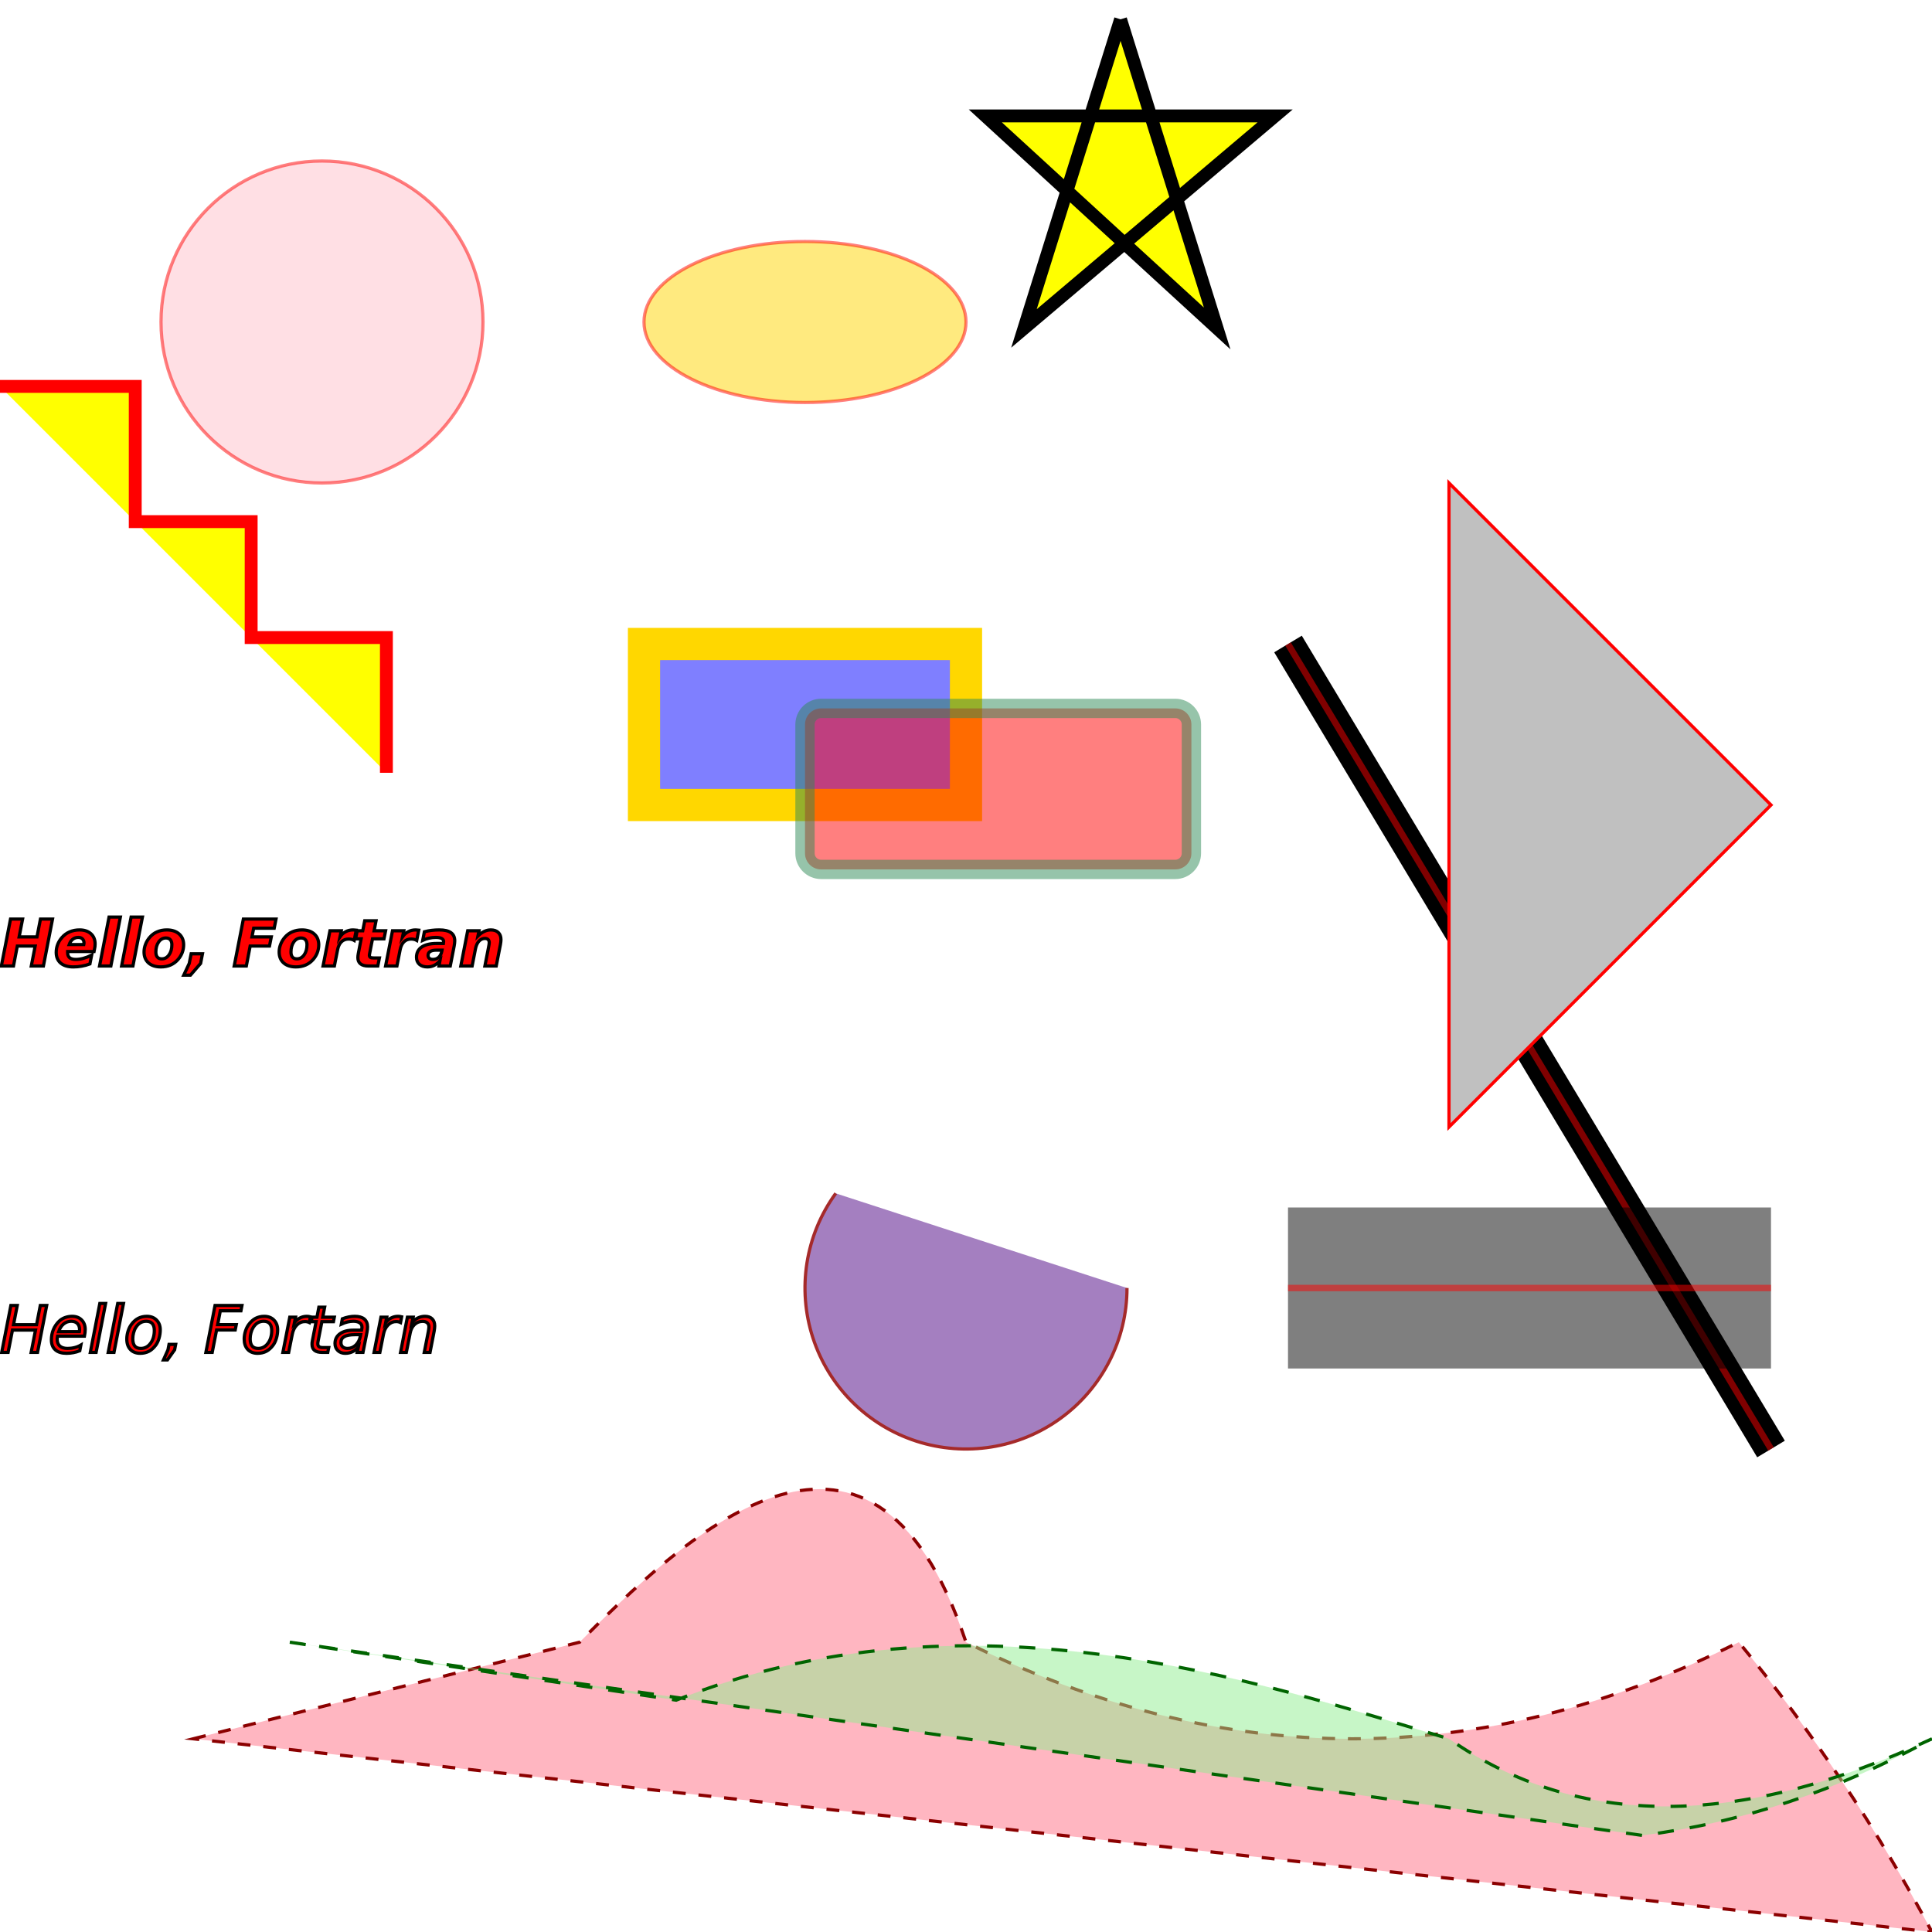
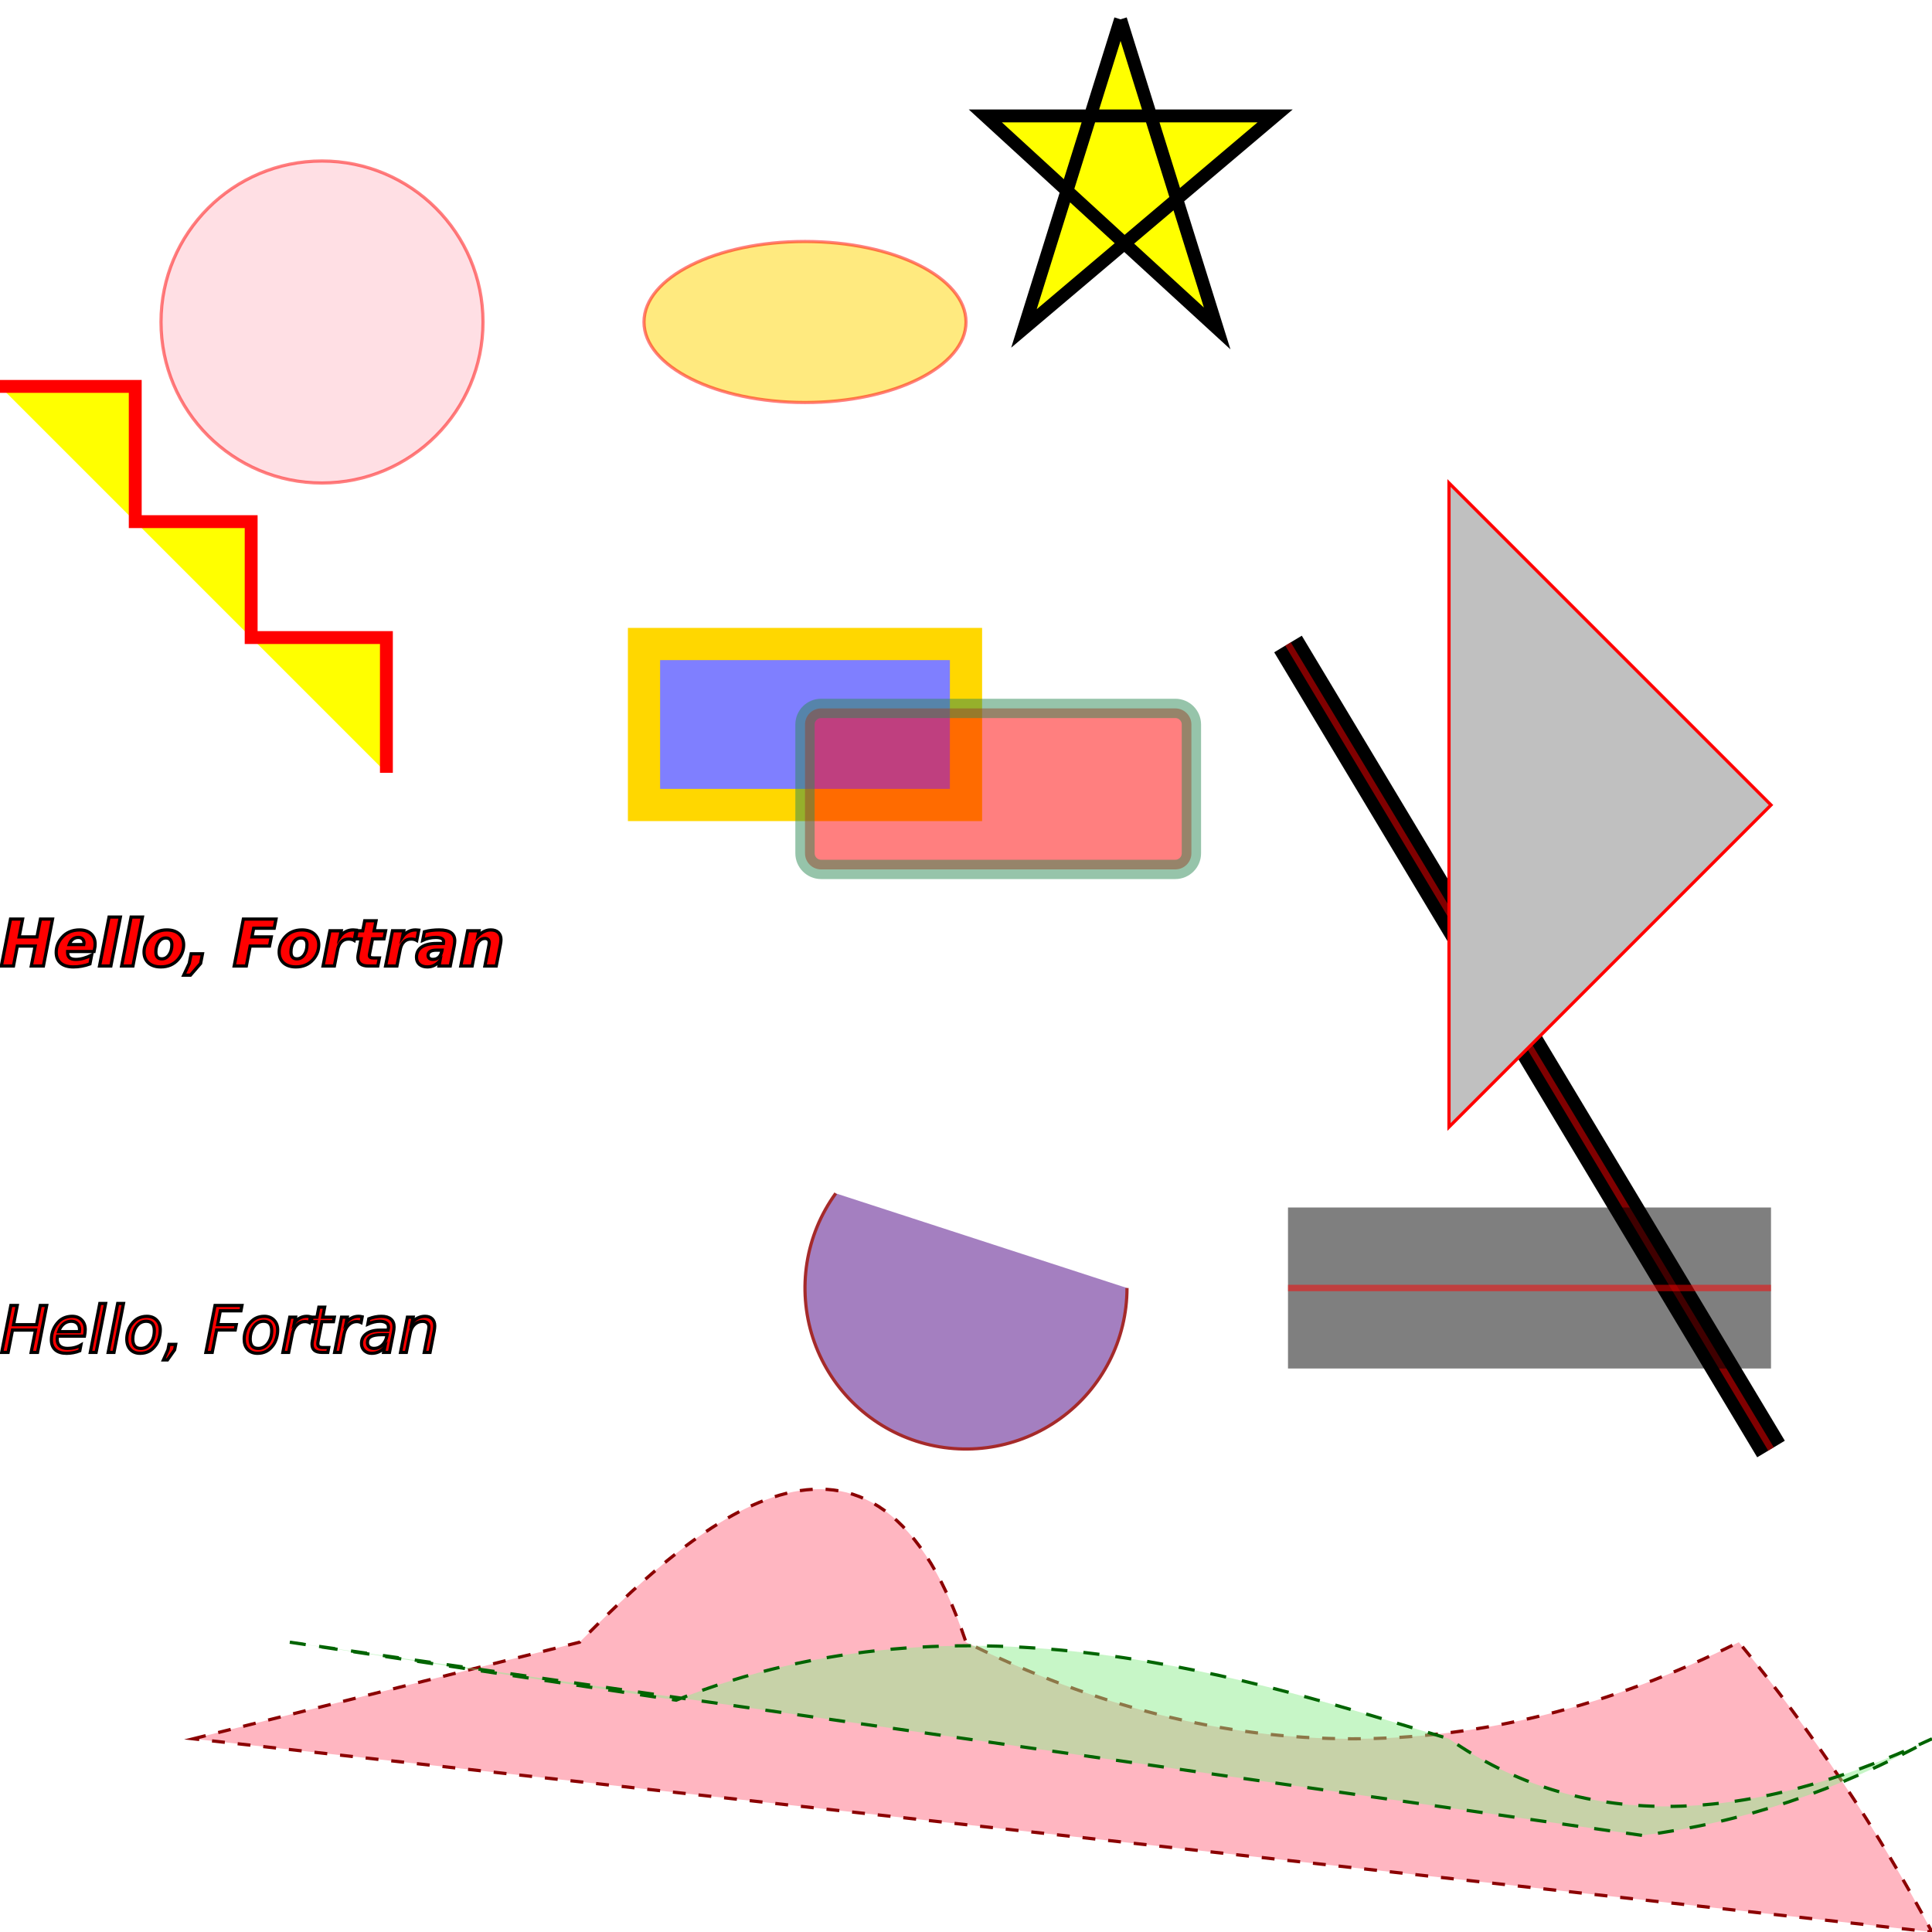
<svg xmlns="http://www.w3.org/2000/svg" width="600pt" height="600pt" viewBox="0 0 600 600" version="1.1">
  <g id="surface2">
    <rect x="0" y="0" width="600" height="600" style="fill:rgb(100%,100%,100%);fill-opacity:1;stroke:none;" />
    <path style="fill-rule:nonzero;fill:rgb(100%,75.29%,79.61%);fill-opacity:0.5;stroke-width:1;stroke-linecap:butt;stroke-linejoin:miter;stroke:rgb(100%,0%,0%);stroke-opacity:0.5;stroke-miterlimit:10;" d="M 100 50 C 127.613 50 150 72.387 150 100 C 150 127.613 127.613 150 100 150 C 72.387 150 50 127.613 50 100 C 50 72.387 72.387 50 100 50 Z M 100 50 " />
    <path style="fill-rule:nonzero;fill:rgb(100%,84.31%,0%);fill-opacity:0.5;stroke-width:1;stroke-linecap:butt;stroke-linejoin:miter;stroke:rgb(100%,0%,0%);stroke-opacity:0.5;stroke-miterlimit:10;" d="M 250 75 C 277.613 75 300 86.191 300 100 C 300 113.809 277.613 125 250 125 C 222.387 125 200 113.809 200 100 C 200 86.191 222.387 75 250 75 Z M 250 75 " />
    <path style="fill-rule:nonzero;fill:rgb(0%,0%,100%);fill-opacity:0.5;stroke-width:10;stroke-linecap:butt;stroke-linejoin:miter;stroke:rgb(100%,84.31%,0%);stroke-opacity:1;stroke-miterlimit:10;" d="M 200 200 L 300 200 L 300 250 L 200 250 Z M 200 200 " />
    <path style="fill-rule:nonzero;fill:rgb(100%,0%,0%);fill-opacity:0.5;stroke-width:6;stroke-linecap:butt;stroke-linejoin:miter;stroke:rgb(18.04%,54.51%,34.12%);stroke-opacity:0.5;stroke-miterlimit:10;" d="M 250 225 C 250 222.238 252.238 220 255 220 L 365 220 C 367.762 220 370 222.238 370 225 L 370 265 C 370 267.762 367.762 270 365 270 L 255 270 C 252.238 270 250 267.762 250 265 Z M 250 225 " />
    <path style="fill:none;stroke-width:10;stroke-linecap:butt;stroke-linejoin:miter;stroke:rgb(0%,0%,0%);stroke-opacity:1;stroke-miterlimit:10;" d="M 400 200 L 550 450 Z M 400 200 " />
    <path style="fill:none;stroke-width:2;stroke-linecap:butt;stroke-linejoin:miter;stroke:rgb(100%,0%,0%);stroke-opacity:0.5;stroke-miterlimit:10;" d="M 400 200 L 550 450 Z M 400 200 " />
    <path style="fill:none;stroke-width:50;stroke-linecap:butt;stroke-linejoin:miter;stroke:rgb(0%,0%,0%);stroke-opacity:0.5;stroke-miterlimit:10;" d="M 400 400 L 550 400 Z M 400 400 " />
    <path style="fill:none;stroke-width:2;stroke-linecap:butt;stroke-linejoin:miter;stroke:rgb(100%,0%,0%);stroke-opacity:0.5;stroke-miterlimit:10;" d="M 400 400 L 550 400 Z M 400 400 " />
    <path style="fill-rule:nonzero;fill:rgb(29.41%,0%,50.98%);fill-opacity:0.5;stroke-width:1;stroke-linecap:butt;stroke-linejoin:miter;stroke:rgb(64.71%,16.47%,16.47%);stroke-opacity:1;stroke-miterlimit:10;" d="M 350 400 C 350 416.004 342.336 431.043 329.391 440.449 C 316.441 449.859 299.77 452.5 284.551 447.555 C 269.328 442.605 257.395 430.672 252.445 415.449 C 247.5 400.23 250.141 383.559 259.551 370.609 " />
    <path style="fill-rule:nonzero;fill:rgb(100%,0%,0%);fill-opacity:1;stroke-width:1;stroke-linecap:butt;stroke-linejoin:miter;stroke:rgb(0%,0%,0%);stroke-opacity:1;stroke-miterlimit:10;" d="M 3.266 285.422 L 7.016 285.422 L 5.938 290.969 L 11.484 290.969 L 12.562 285.422 L 16.312 285.422 L 13.484 300 L 9.719 300 L 10.922 293.812 L 5.375 293.812 L 4.188 300 L 0.422 300 Z M 29.316 294.938 L 29.207 295.5 L 21.02 295.5 C 21.02 295.543 21.012 295.602 21.004 295.672 C 21.004 295.746 21.004 295.805 21.004 295.844 C 21.004 296.555 21.211 297.086 21.629 297.438 C 22.055 297.781 22.695 297.953 23.551 297.953 C 24.289 297.953 25.066 297.844 25.879 297.625 C 26.699 297.406 27.559 297.078 28.457 296.641 L 27.926 299.359 C 27.07 299.672 26.223 299.902 25.379 300.047 C 24.535 300.203 23.676 300.281 22.801 300.281 C 21.09 300.281 19.773 299.891 18.848 299.109 C 17.918 298.32 17.457 297.203 17.457 295.766 C 17.457 294.934 17.602 294.125 17.895 293.344 C 18.195 292.555 18.633 291.836 19.207 291.188 C 19.871 290.406 20.668 289.812 21.598 289.406 C 22.535 289 23.574 288.797 24.723 288.797 C 26.199 288.797 27.371 289.195 28.238 289.984 C 29.102 290.766 29.535 291.824 29.535 293.156 C 29.535 293.418 29.52 293.695 29.488 293.984 C 29.457 294.277 29.398 294.594 29.316 294.938 Z M 26.02 293.344 C 26.039 293.262 26.055 293.18 26.066 293.094 C 26.074 293 26.082 292.914 26.082 292.828 C 26.082 292.309 25.926 291.898 25.613 291.594 C 25.301 291.281 24.871 291.125 24.332 291.125 C 23.652 291.125 23.074 291.312 22.598 291.688 C 22.117 292.062 21.746 292.617 21.488 293.344 Z M 33.867 284.797 L 37.383 284.797 L 34.43 300 L 30.914 300 Z M 40.719 284.797 L 44.234 284.797 L 41.281 300 L 37.766 300 Z M 51.516 291.297 C 50.609 291.297 49.863 291.711 49.281 292.531 C 48.695 293.355 48.406 294.398 48.406 295.656 C 48.406 296.355 48.562 296.887 48.875 297.25 C 49.188 297.605 49.645 297.781 50.25 297.781 C 51.156 297.781 51.898 297.371 52.484 296.547 C 53.078 295.727 53.375 294.672 53.375 293.391 C 53.375 292.715 53.211 292.199 52.891 291.844 C 52.578 291.48 52.117 291.297 51.516 291.297 Z M 51.797 288.797 C 53.422 288.797 54.695 289.215 55.625 290.047 C 56.562 290.871 57.031 291.996 57.031 293.422 C 57.031 294.246 56.883 295.047 56.594 295.828 C 56.301 296.602 55.875 297.309 55.312 297.953 C 54.645 298.727 53.859 299.309 52.953 299.703 C 52.055 300.086 51.051 300.281 49.938 300.281 C 48.32 300.281 47.051 299.871 46.125 299.047 C 45.195 298.215 44.734 297.086 44.734 295.656 C 44.734 294.844 44.883 294.047 45.188 293.266 C 45.488 292.477 45.922 291.758 46.484 291.109 C 47.129 290.352 47.898 289.777 48.797 289.391 C 49.703 288.996 50.703 288.797 51.797 288.797 Z M 59.363 296.219 L 62.879 296.219 L 62.301 299.203 L 59.145 302.844 L 57.066 302.844 L 58.77 299.203 Z M 75.578 285.422 L 85.719 285.422 L 85.156 288.266 L 78.781 288.266 L 78.25 290.969 L 84.25 290.969 L 83.688 293.812 L 77.688 293.812 L 76.5 300 L 72.734 300 Z M 93.477 291.297 C 92.57 291.297 91.824 291.711 91.242 292.531 C 90.656 293.355 90.367 294.398 90.367 295.656 C 90.367 296.355 90.523 296.887 90.836 297.25 C 91.148 297.605 91.605 297.781 92.211 297.781 C 93.117 297.781 93.859 297.371 94.445 296.547 C 95.039 295.727 95.336 294.672 95.336 293.391 C 95.336 292.715 95.172 292.199 94.852 291.844 C 94.539 291.48 94.078 291.297 93.477 291.297 Z M 93.758 288.797 C 95.383 288.797 96.656 289.215 97.586 290.047 C 98.523 290.871 98.992 291.996 98.992 293.422 C 98.992 294.246 98.844 295.047 98.555 295.828 C 98.262 296.602 97.836 297.309 97.273 297.953 C 96.605 298.727 95.82 299.309 94.914 299.703 C 94.016 300.086 93.012 300.281 91.898 300.281 C 90.281 300.281 89.012 299.871 88.086 299.047 C 87.156 298.215 86.695 297.086 86.695 295.656 C 86.695 294.844 86.844 294.047 87.148 293.266 C 87.449 292.477 87.883 291.758 88.445 291.109 C 89.09 290.352 89.859 289.777 90.758 289.391 C 91.664 288.996 92.664 288.797 93.758 288.797 Z M 110 292.047 C 109.758 291.902 109.492 291.797 109.203 291.734 C 108.91 291.664 108.594 291.625 108.25 291.625 C 107.363 291.625 106.625 291.914 106.031 292.484 C 105.445 293.059 105.051 293.883 104.844 294.953 L 103.844 300 L 100.328 300 L 102.469 289.062 L 105.984 289.062 L 105.594 290.938 C 106.062 290.25 106.641 289.727 107.328 289.359 C 108.023 288.984 108.797 288.797 109.641 288.797 C 109.766 288.797 109.906 288.809 110.062 288.828 C 110.219 288.84 110.406 288.855 110.625 288.875 Z M 116.781 285.953 L 116.188 289.062 L 119.75 289.062 L 119.25 291.562 L 115.688 291.562 L 114.781 296.188 C 114.758 296.293 114.742 296.383 114.734 296.453 C 114.723 296.527 114.719 296.594 114.719 296.656 C 114.719 296.961 114.816 297.18 115.016 297.312 C 115.211 297.438 115.547 297.5 116.016 297.5 L 117.828 297.5 L 117.328 300 L 114.391 300 C 113.328 300 112.52 299.781 111.969 299.344 C 111.414 298.898 111.141 298.258 111.141 297.422 C 111.141 297.234 111.148 297.039 111.172 296.828 C 111.191 296.621 111.223 296.414 111.266 296.203 L 112.156 291.562 L 110.438 291.562 L 110.922 289.062 L 112.656 289.062 L 113.266 285.953 Z M 129.422 292.047 C 129.18 291.902 128.914 291.797 128.625 291.734 C 128.332 291.664 128.016 291.625 127.672 291.625 C 126.785 291.625 126.047 291.914 125.453 292.484 C 124.867 293.059 124.473 293.883 124.266 294.953 L 123.266 300 L 119.75 300 L 121.891 289.062 L 125.406 289.062 L 125.016 290.938 C 125.484 290.25 126.062 289.727 126.75 289.359 C 127.445 288.984 128.219 288.797 129.062 288.797 C 129.188 288.797 129.328 288.809 129.484 288.828 C 129.641 288.84 129.828 288.855 130.047 288.875 Z M 135.582 295.078 C 134.715 295.078 134.059 295.215 133.613 295.484 C 133.164 295.758 132.941 296.152 132.941 296.672 C 132.941 297.078 133.07 297.398 133.332 297.625 C 133.602 297.844 133.965 297.953 134.426 297.953 C 135.145 297.953 135.742 297.742 136.223 297.312 C 136.699 296.875 137.023 296.266 137.191 295.484 L 137.27 295.078 Z M 141.051 293.766 L 139.832 300 L 136.332 300 L 136.629 298.375 C 136.055 299.031 135.445 299.516 134.801 299.828 C 134.164 300.129 133.473 300.281 132.723 300.281 C 131.691 300.281 130.867 300.016 130.254 299.484 C 129.648 298.945 129.348 298.215 129.348 297.297 C 129.348 295.914 129.883 294.852 130.957 294.109 C 132.039 293.371 133.598 293 135.629 293 L 137.691 293 L 137.723 292.719 C 137.742 292.637 137.754 292.574 137.754 292.531 C 137.762 292.492 137.77 292.453 137.77 292.422 C 137.77 291.996 137.566 291.672 137.16 291.453 C 136.754 291.234 136.148 291.125 135.348 291.125 C 134.617 291.125 133.914 291.203 133.238 291.359 C 132.559 291.508 131.91 291.727 131.285 292.016 L 131.801 289.359 C 132.527 289.172 133.273 289.031 134.035 288.938 C 134.805 288.844 135.602 288.797 136.426 288.797 C 138.051 288.797 139.254 289.078 140.035 289.641 C 140.824 290.195 141.223 291.039 141.223 292.172 C 141.223 292.402 141.207 292.648 141.176 292.906 C 141.145 293.168 141.102 293.453 141.051 293.766 Z M 155.406 293.344 L 154.109 300 L 150.594 300 L 151.703 294.297 C 151.773 293.922 151.832 293.609 151.875 293.359 C 151.914 293.102 151.938 292.898 151.938 292.75 C 151.938 292.336 151.82 292.012 151.594 291.781 C 151.363 291.555 151.035 291.438 150.609 291.438 C 149.891 291.438 149.27 291.719 148.75 292.281 C 148.238 292.844 147.879 293.625 147.672 294.625 L 146.625 300 L 143.109 300 L 145.25 289.062 L 148.766 289.062 L 148.438 290.656 C 149.082 290.031 149.727 289.57 150.375 289.266 C 151.031 288.953 151.711 288.797 152.422 288.797 C 153.43 288.797 154.207 289.062 154.75 289.594 C 155.301 290.117 155.578 290.855 155.578 291.812 C 155.578 292.023 155.562 292.258 155.531 292.516 C 155.5 292.766 155.457 293.043 155.406 293.344 Z M 156.738 300 " />
    <path style="fill-rule:nonzero;fill:rgb(75.29%,75.29%,75.29%);fill-opacity:1;stroke-width:1;stroke-linecap:butt;stroke-linejoin:miter;stroke:rgb(100%,0%,0%);stroke-opacity:1;stroke-miterlimit:10;" d="M 450 150 L 550 250 L 450 350 Z M 450 150 " />
-     <path style="fill-rule:nonzero;fill:rgb(100%,0%,0%);fill-opacity:1;stroke-width:1;stroke-linecap:butt;stroke-linejoin:miter;stroke:rgb(0%,0%,0%);stroke-opacity:1;stroke-miterlimit:10;" d="M 3.375 405.422 L 5.359 405.422 L 4.203 411.391 L 11.359 411.391 L 12.516 405.422 L 14.5 405.422 L 11.656 420 L 9.672 420 L 11.031 413.062 L 3.875 413.062 L 2.516 420 L 0.531 420 Z M 24.664 413.547 C 24.684 413.445 24.695 413.34 24.695 413.234 C 24.703 413.121 24.711 413.012 24.711 412.906 C 24.711 412.105 24.477 411.477 24.008 411.016 C 23.547 410.559 22.918 410.328 22.117 410.328 C 21.23 410.328 20.445 410.609 19.758 411.172 C 19.07 411.734 18.555 412.531 18.211 413.562 Z M 26.227 414.953 L 17.867 414.953 C 17.824 415.203 17.793 415.402 17.773 415.547 C 17.762 415.695 17.758 415.82 17.758 415.922 C 17.758 416.828 18.031 417.531 18.586 418.031 C 19.148 418.523 19.938 418.766 20.961 418.766 C 21.742 418.766 22.48 418.68 23.18 418.5 C 23.875 418.324 24.523 418.062 25.117 417.719 L 24.773 419.5 C 24.125 419.762 23.461 419.953 22.773 420.078 C 22.086 420.211 21.387 420.281 20.68 420.281 C 19.168 420.281 18 419.922 17.18 419.203 C 16.367 418.477 15.961 417.445 15.961 416.109 C 15.961 414.965 16.164 413.902 16.57 412.922 C 16.977 411.945 17.574 411.07 18.367 410.297 C 18.867 409.82 19.465 409.449 20.164 409.188 C 20.871 408.93 21.617 408.797 22.398 408.797 C 23.637 408.797 24.621 409.172 25.352 409.922 C 26.09 410.664 26.461 411.656 26.461 412.906 C 26.461 413.199 26.438 413.516 26.398 413.859 C 26.355 414.203 26.297 414.57 26.227 414.953 Z M 31 404.797 L 32.797 404.797 L 29.844 420 L 28.047 420 Z M 36.555 404.797 L 38.352 404.797 L 35.398 420 L 33.602 420 Z M 43.535 420.281 C 42.254 420.281 41.238 419.887 40.488 419.094 C 39.746 418.305 39.379 417.227 39.379 415.859 C 39.379 415.07 39.504 414.262 39.754 413.438 C 40.012 412.617 40.352 411.922 40.77 411.359 C 41.402 410.484 42.117 409.84 42.91 409.422 C 43.711 409.008 44.613 408.797 45.613 408.797 C 46.863 408.797 47.867 409.188 48.629 409.969 C 49.387 410.742 49.77 411.75 49.77 413 C 49.77 413.867 49.645 414.73 49.395 415.594 C 49.145 416.449 48.809 417.156 48.395 417.719 C 47.758 418.594 47.043 419.242 46.254 419.656 C 45.461 420.07 44.555 420.281 43.535 420.281 Z M 41.238 415.797 C 41.238 416.789 41.445 417.531 41.863 418.031 C 42.277 418.523 42.902 418.766 43.738 418.766 C 44.945 418.766 45.945 418.242 46.738 417.188 C 47.527 416.137 47.926 414.805 47.926 413.188 C 47.926 412.242 47.711 411.527 47.285 411.047 C 46.855 410.57 46.238 410.328 45.426 410.328 C 44.746 410.328 44.145 410.484 43.613 410.797 C 43.082 411.109 42.605 411.59 42.191 412.234 C 41.887 412.715 41.652 413.266 41.488 413.891 C 41.32 414.508 41.238 415.141 41.238 415.797 Z M 52.492 417.516 L 54.555 417.516 L 54.227 419.203 L 52.008 422.328 L 50.758 422.328 L 52.164 419.203 Z M 66.781 405.422 L 75.141 405.422 L 74.828 407.078 L 68.422 407.078 L 67.594 411.375 L 73.375 411.375 L 73.047 413.031 L 67.266 413.031 L 65.906 420 L 63.938 420 Z M 79.992 420.281 C 78.711 420.281 77.695 419.887 76.945 419.094 C 76.203 418.305 75.836 417.227 75.836 415.859 C 75.836 415.07 75.961 414.262 76.211 413.438 C 76.469 412.617 76.809 411.922 77.227 411.359 C 77.859 410.484 78.574 409.84 79.367 409.422 C 80.168 409.008 81.07 408.797 82.07 408.797 C 83.32 408.797 84.324 409.188 85.086 409.969 C 85.844 410.742 86.227 411.75 86.227 413 C 86.227 413.867 86.102 414.73 85.852 415.594 C 85.602 416.449 85.266 417.156 84.852 417.719 C 84.215 418.594 83.5 419.242 82.711 419.656 C 81.918 420.07 81.012 420.281 79.992 420.281 Z M 77.695 415.797 C 77.695 416.789 77.902 417.531 78.32 418.031 C 78.734 418.523 79.359 418.766 80.195 418.766 C 81.402 418.766 82.402 418.242 83.195 417.188 C 83.984 416.137 84.383 414.805 84.383 413.188 C 84.383 412.242 84.168 411.527 83.742 411.047 C 83.312 410.57 82.695 410.328 81.883 410.328 C 81.203 410.328 80.602 410.484 80.07 410.797 C 79.539 411.109 79.062 411.59 78.648 412.234 C 78.344 412.715 78.109 413.266 77.945 413.891 C 77.777 414.508 77.695 415.141 77.695 415.797 Z M 96.07 410.719 C 95.883 410.625 95.668 410.555 95.43 410.5 C 95.199 410.449 94.953 410.422 94.695 410.422 C 93.734 410.422 92.898 410.789 92.18 411.516 C 91.461 412.234 90.984 413.203 90.758 414.422 L 89.648 420 L 87.852 420 L 89.992 409.062 L 91.789 409.062 L 91.445 410.766 C 91.922 410.133 92.492 409.648 93.148 409.312 C 93.812 408.969 94.516 408.797 95.258 408.797 C 95.453 408.797 95.648 408.809 95.836 408.828 C 96.023 408.852 96.215 408.887 96.414 408.938 Z M 103.824 409.062 L 103.559 410.453 L 99.965 410.453 L 98.809 416.391 C 98.766 416.621 98.734 416.809 98.715 416.953 C 98.703 417.102 98.699 417.215 98.699 417.297 C 98.699 417.715 98.824 418.023 99.074 418.219 C 99.324 418.406 99.723 418.5 100.277 418.5 L 102.09 418.5 L 101.793 420 L 100.074 420 C 99 420 98.203 419.793 97.684 419.375 C 97.16 418.961 96.902 418.328 96.902 417.484 C 96.902 417.328 96.906 417.164 96.918 416.984 C 96.938 416.809 96.969 416.609 97.012 416.391 L 98.168 410.453 L 96.652 410.453 L 96.934 409.062 L 98.434 409.062 L 99.027 405.953 L 100.824 405.953 L 100.23 409.062 Z M 113.961 413.766 L 112.727 420 L 110.93 420 L 111.273 418.344 C 110.742 418.992 110.137 419.477 109.461 419.797 C 108.793 420.117 108.043 420.281 107.211 420.281 C 106.281 420.281 105.523 420 104.93 419.438 C 104.336 418.867 104.039 418.133 104.039 417.234 C 104.039 415.965 104.543 414.961 105.555 414.219 C 106.574 413.469 107.98 413.094 109.773 413.094 L 112.273 413.094 L 112.367 412.609 C 112.387 412.559 112.398 412.508 112.398 412.453 C 112.406 412.391 112.414 412.293 112.414 412.156 C 112.414 411.574 112.172 411.125 111.695 410.812 C 111.227 410.492 110.562 410.328 109.711 410.328 C 109.125 410.328 108.527 410.402 107.914 410.547 C 107.297 410.695 106.664 410.918 106.008 411.219 L 106.32 409.562 C 106.996 409.305 107.656 409.109 108.305 408.984 C 108.961 408.859 109.59 408.797 110.195 408.797 C 111.484 408.797 112.465 409.078 113.133 409.641 C 113.809 410.203 114.148 411.016 114.148 412.078 C 114.148 412.297 114.133 412.555 114.102 412.844 C 114.07 413.125 114.023 413.434 113.961 413.766 Z M 112.008 414.5 L 110.211 414.5 C 108.742 414.5 107.652 414.699 106.945 415.094 C 106.234 415.492 105.883 416.102 105.883 416.922 C 105.883 417.496 106.062 417.949 106.43 418.281 C 106.793 418.605 107.293 418.766 107.93 418.766 C 108.906 418.766 109.762 418.418 110.492 417.719 C 111.219 417.012 111.699 416.074 111.93 414.906 Z M 124.391 410.719 C 124.203 410.625 123.988 410.555 123.75 410.5 C 123.52 410.449 123.273 410.422 123.016 410.422 C 122.055 410.422 121.219 410.789 120.5 411.516 C 119.781 412.234 119.305 413.203 119.078 414.422 L 117.969 420 L 116.172 420 L 118.312 409.062 L 120.109 409.062 L 119.766 410.766 C 120.242 410.133 120.812 409.648 121.469 409.312 C 122.133 408.969 122.836 408.797 123.578 408.797 C 123.773 408.797 123.969 408.809 124.156 408.828 C 124.344 408.852 124.535 408.887 124.734 408.938 Z M 134.832 413.391 L 133.551 420 L 131.754 420 L 133.035 413.469 C 133.086 413.156 133.129 412.887 133.16 412.656 C 133.191 412.418 133.207 412.23 133.207 412.094 C 133.207 411.555 133.035 411.133 132.691 410.828 C 132.348 410.516 131.867 410.359 131.254 410.359 C 130.285 410.359 129.449 410.684 128.754 411.328 C 128.066 411.965 127.613 412.836 127.395 413.938 L 126.191 420 L 124.395 420 L 126.52 409.062 L 128.316 409.062 L 127.957 410.781 C 128.457 410.148 129.055 409.656 129.754 409.312 C 130.461 408.969 131.199 408.797 131.973 408.797 C 132.941 408.797 133.684 409.059 134.207 409.578 C 134.738 410.102 135.004 410.836 135.004 411.781 C 135.004 412.012 134.988 412.262 134.957 412.531 C 134.934 412.793 134.895 413.078 134.832 413.391 Z M 136.367 420 " />
+     <path style="fill-rule:nonzero;fill:rgb(100%,0%,0%);fill-opacity:1;stroke-width:1;stroke-linecap:butt;stroke-linejoin:miter;stroke:rgb(0%,0%,0%);stroke-opacity:1;stroke-miterlimit:10;" d="M 3.375 405.422 L 5.359 405.422 L 4.203 411.391 L 11.359 411.391 L 12.516 405.422 L 14.5 405.422 L 11.656 420 L 9.672 420 L 11.031 413.062 L 3.875 413.062 L 2.516 420 L 0.531 420 Z M 24.664 413.547 C 24.684 413.445 24.695 413.34 24.695 413.234 C 24.703 413.121 24.711 413.012 24.711 412.906 C 24.711 412.105 24.477 411.477 24.008 411.016 C 23.547 410.559 22.918 410.328 22.117 410.328 C 21.23 410.328 20.445 410.609 19.758 411.172 C 19.07 411.734 18.555 412.531 18.211 413.562 Z M 26.227 414.953 L 17.867 414.953 C 17.824 415.203 17.793 415.402 17.773 415.547 C 17.762 415.695 17.758 415.82 17.758 415.922 C 17.758 416.828 18.031 417.531 18.586 418.031 C 19.148 418.523 19.938 418.766 20.961 418.766 C 21.742 418.766 22.48 418.68 23.18 418.5 C 23.875 418.324 24.523 418.062 25.117 417.719 L 24.773 419.5 C 24.125 419.762 23.461 419.953 22.773 420.078 C 22.086 420.211 21.387 420.281 20.68 420.281 C 19.168 420.281 18 419.922 17.18 419.203 C 16.367 418.477 15.961 417.445 15.961 416.109 C 15.961 414.965 16.164 413.902 16.57 412.922 C 16.977 411.945 17.574 411.07 18.367 410.297 C 18.867 409.82 19.465 409.449 20.164 409.188 C 20.871 408.93 21.617 408.797 22.398 408.797 C 23.637 408.797 24.621 409.172 25.352 409.922 C 26.09 410.664 26.461 411.656 26.461 412.906 C 26.461 413.199 26.438 413.516 26.398 413.859 C 26.355 414.203 26.297 414.57 26.227 414.953 Z M 31 404.797 L 32.797 404.797 L 29.844 420 L 28.047 420 Z M 36.555 404.797 L 38.352 404.797 L 35.398 420 L 33.602 420 Z M 43.535 420.281 C 42.254 420.281 41.238 419.887 40.488 419.094 C 39.746 418.305 39.379 417.227 39.379 415.859 C 39.379 415.07 39.504 414.262 39.754 413.438 C 40.012 412.617 40.352 411.922 40.77 411.359 C 41.402 410.484 42.117 409.84 42.91 409.422 C 43.711 409.008 44.613 408.797 45.613 408.797 C 46.863 408.797 47.867 409.188 48.629 409.969 C 49.387 410.742 49.77 411.75 49.77 413 C 49.77 413.867 49.645 414.73 49.395 415.594 C 49.145 416.449 48.809 417.156 48.395 417.719 C 47.758 418.594 47.043 419.242 46.254 419.656 C 45.461 420.07 44.555 420.281 43.535 420.281 Z M 41.238 415.797 C 41.238 416.789 41.445 417.531 41.863 418.031 C 42.277 418.523 42.902 418.766 43.738 418.766 C 44.945 418.766 45.945 418.242 46.738 417.188 C 47.527 416.137 47.926 414.805 47.926 413.188 C 47.926 412.242 47.711 411.527 47.285 411.047 C 46.855 410.57 46.238 410.328 45.426 410.328 C 44.746 410.328 44.145 410.484 43.613 410.797 C 43.082 411.109 42.605 411.59 42.191 412.234 C 41.887 412.715 41.652 413.266 41.488 413.891 C 41.32 414.508 41.238 415.141 41.238 415.797 Z M 52.492 417.516 L 54.555 417.516 L 54.227 419.203 L 52.008 422.328 L 50.758 422.328 L 52.164 419.203 Z M 66.781 405.422 L 75.141 405.422 L 74.828 407.078 L 68.422 407.078 L 67.594 411.375 L 73.375 411.375 L 73.047 413.031 L 67.266 413.031 L 65.906 420 L 63.938 420 Z M 79.992 420.281 C 78.711 420.281 77.695 419.887 76.945 419.094 C 76.203 418.305 75.836 417.227 75.836 415.859 C 75.836 415.07 75.961 414.262 76.211 413.438 C 76.469 412.617 76.809 411.922 77.227 411.359 C 77.859 410.484 78.574 409.84 79.367 409.422 C 80.168 409.008 81.07 408.797 82.07 408.797 C 83.32 408.797 84.324 409.188 85.086 409.969 C 85.844 410.742 86.227 411.75 86.227 413 C 86.227 413.867 86.102 414.73 85.852 415.594 C 85.602 416.449 85.266 417.156 84.852 417.719 C 84.215 418.594 83.5 419.242 82.711 419.656 C 81.918 420.07 81.012 420.281 79.992 420.281 Z M 77.695 415.797 C 77.695 416.789 77.902 417.531 78.32 418.031 C 78.734 418.523 79.359 418.766 80.195 418.766 C 81.402 418.766 82.402 418.242 83.195 417.188 C 83.984 416.137 84.383 414.805 84.383 413.188 C 84.383 412.242 84.168 411.527 83.742 411.047 C 83.312 410.57 82.695 410.328 81.883 410.328 C 81.203 410.328 80.602 410.484 80.07 410.797 C 79.539 411.109 79.062 411.59 78.648 412.234 C 78.344 412.715 78.109 413.266 77.945 413.891 C 77.777 414.508 77.695 415.141 77.695 415.797 Z M 96.07 410.719 C 95.883 410.625 95.668 410.555 95.43 410.5 C 95.199 410.449 94.953 410.422 94.695 410.422 C 93.734 410.422 92.898 410.789 92.18 411.516 C 91.461 412.234 90.984 413.203 90.758 414.422 L 89.648 420 L 87.852 420 L 89.992 409.062 L 91.789 409.062 L 91.445 410.766 C 91.922 410.133 92.492 409.648 93.148 409.312 C 93.812 408.969 94.516 408.797 95.258 408.797 C 95.453 408.797 95.648 408.809 95.836 408.828 C 96.023 408.852 96.215 408.887 96.414 408.938 Z M 103.824 409.062 L 103.559 410.453 L 99.965 410.453 L 98.809 416.391 C 98.766 416.621 98.734 416.809 98.715 416.953 C 98.703 417.102 98.699 417.215 98.699 417.297 C 98.699 417.715 98.824 418.023 99.074 418.219 C 99.324 418.406 99.723 418.5 100.277 418.5 L 102.09 418.5 L 101.793 420 L 100.074 420 C 99 420 98.203 419.793 97.684 419.375 C 97.16 418.961 96.902 418.328 96.902 417.484 C 96.902 417.328 96.906 417.164 96.918 416.984 C 96.938 416.809 96.969 416.609 97.012 416.391 L 98.168 410.453 L 96.652 410.453 L 96.934 409.062 L 98.434 409.062 L 99.027 405.953 L 100.824 405.953 L 100.23 409.062 Z M 112.133 410.719 C 111.945 410.625 111.73 410.555 111.492 410.5 C 111.262 410.449 111.016 410.422 110.758 410.422 C 109.797 410.422 108.961 410.789 108.242 411.516 C 107.523 412.234 107.047 413.203 106.82 414.422 L 105.711 420 L 103.914 420 L 106.055 409.062 L 107.852 409.062 L 107.508 410.766 C 107.984 410.133 108.555 409.648 109.211 409.312 C 109.875 408.969 110.578 408.797 111.32 408.797 C 111.516 408.797 111.711 408.809 111.898 408.828 C 112.086 408.852 112.277 408.887 112.477 408.938 Z M 122.188 413.766 L 120.953 420 L 119.156 420 L 119.5 418.344 C 118.969 418.992 118.363 419.477 117.688 419.797 C 117.02 420.117 116.27 420.281 115.438 420.281 C 114.508 420.281 113.75 420 113.156 419.438 C 112.562 418.867 112.266 418.133 112.266 417.234 C 112.266 415.965 112.77 414.961 113.781 414.219 C 114.801 413.469 116.207 413.094 118 413.094 L 120.5 413.094 L 120.594 412.609 C 120.613 412.559 120.625 412.508 120.625 412.453 C 120.633 412.391 120.641 412.293 120.641 412.156 C 120.641 411.574 120.398 411.125 119.922 410.812 C 119.453 410.492 118.789 410.328 117.938 410.328 C 117.352 410.328 116.754 410.402 116.141 410.547 C 115.523 410.695 114.891 410.918 114.234 411.219 L 114.547 409.562 C 115.223 409.305 115.883 409.109 116.531 408.984 C 117.188 408.859 117.816 408.797 118.422 408.797 C 119.711 408.797 120.691 409.078 121.359 409.641 C 122.035 410.203 122.375 411.016 122.375 412.078 C 122.375 412.297 122.359 412.555 122.328 412.844 C 122.297 413.125 122.25 413.434 122.188 413.766 Z M 120.234 414.5 L 118.438 414.5 C 116.969 414.5 115.879 414.699 115.172 415.094 C 114.461 415.492 114.109 416.102 114.109 416.922 C 114.109 417.496 114.289 417.949 114.656 418.281 C 115.02 418.605 115.52 418.766 116.156 418.766 C 117.133 418.766 117.988 418.418 118.719 417.719 C 119.445 417.012 119.926 416.074 120.156 414.906 Z M 134.832 413.391 L 133.551 420 L 131.754 420 L 133.035 413.469 C 133.086 413.156 133.129 412.887 133.16 412.656 C 133.191 412.418 133.207 412.23 133.207 412.094 C 133.207 411.555 133.035 411.133 132.691 410.828 C 132.348 410.516 131.867 410.359 131.254 410.359 C 130.285 410.359 129.449 410.684 128.754 411.328 C 128.066 411.965 127.613 412.836 127.395 413.938 L 126.191 420 L 124.395 420 L 126.52 409.062 L 128.316 409.062 L 127.957 410.781 C 128.457 410.148 129.055 409.656 129.754 409.312 C 130.461 408.969 131.199 408.797 131.973 408.797 C 132.941 408.797 133.684 409.059 134.207 409.578 C 134.738 410.102 135.004 410.836 135.004 411.781 C 135.004 412.012 134.988 412.262 134.957 412.531 C 134.934 412.793 134.895 413.078 134.832 413.391 Z M 136.367 420 " />
    <path style="fill-rule:nonzero;fill:rgb(100%,71.37%,75.69%);fill-opacity:1;stroke-width:1;stroke-linecap:butt;stroke-linejoin:miter;stroke:rgb(54.51%,0%,0%);stroke-opacity:1;stroke-dasharray:4,4;stroke-miterlimit:10;" d="M 60 540 L 180 510 C 210 480 270 420 300 510 C 380 550 460 550 540 510 C 562.734 537.566 582.844 567.73 600 600 Z M 60 540 " />
    <path style="fill-rule:nonzero;fill:rgb(56.47%,93.33%,56.47%);fill-opacity:0.5;stroke-width:1;stroke-linecap:butt;stroke-linejoin:miter;stroke:rgb(0%,39.22%,0%);stroke-opacity:1;stroke-dasharray:5,5;stroke-miterlimit:10;" d="M 90 510 L 210 528 C 300 492 390 522 450 540 C 490 568 540 568 600 540 C 570.926 556.047 540.68 566.129 510 570 Z M 90 510 " />
    <path style="fill-rule:nonzero;fill:rgb(100%,100%,0%);fill-opacity:1;stroke-width:4;stroke-linecap:butt;stroke-linejoin:miter;stroke:rgb(100%,0%,0%);stroke-opacity:1;stroke-miterlimit:10;" d="M 0 120 L 42 120 L 42 162 L 78 162 L 78 198 L 120 198 L 120 240 " />
    <path style="fill-rule:nonzero;fill:rgb(100%,100%,0%);fill-opacity:1;stroke-width:4;stroke-linecap:butt;stroke-linejoin:miter;stroke:rgb(0%,0%,0%);stroke-opacity:1;stroke-miterlimit:10;" d="M 348 6 L 318 102 L 396 36 L 306 36 L 378 102 L 348 6 " />
  </g>
</svg>
